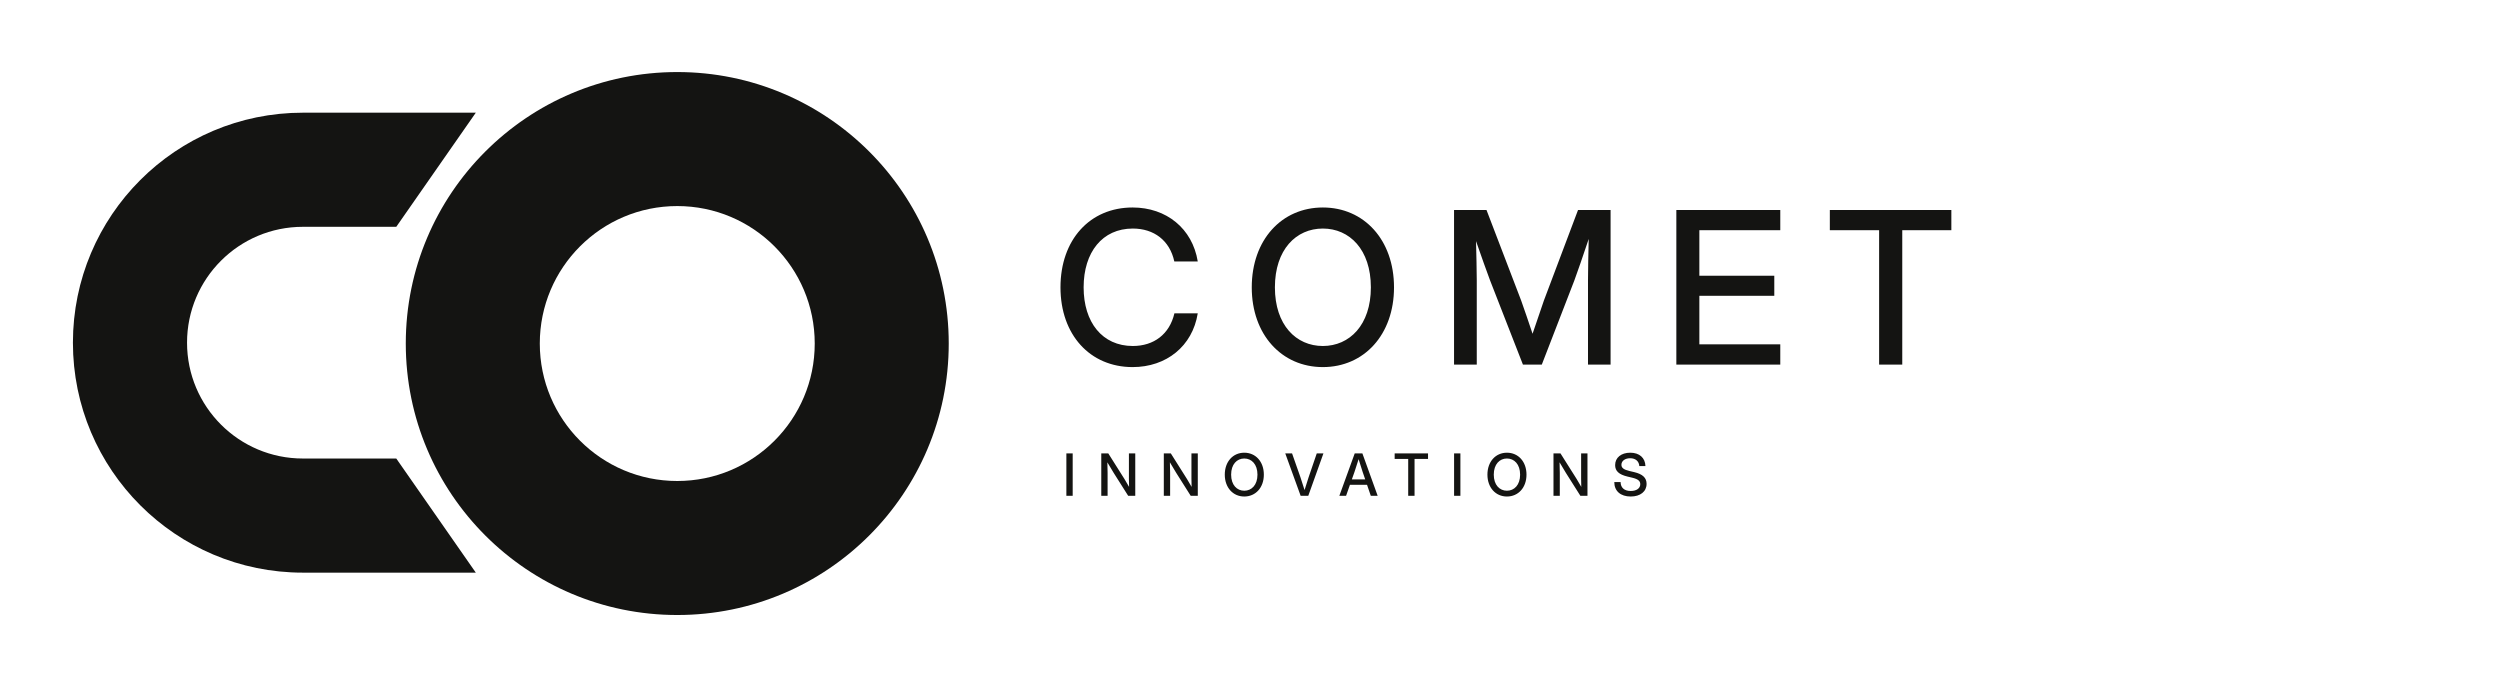
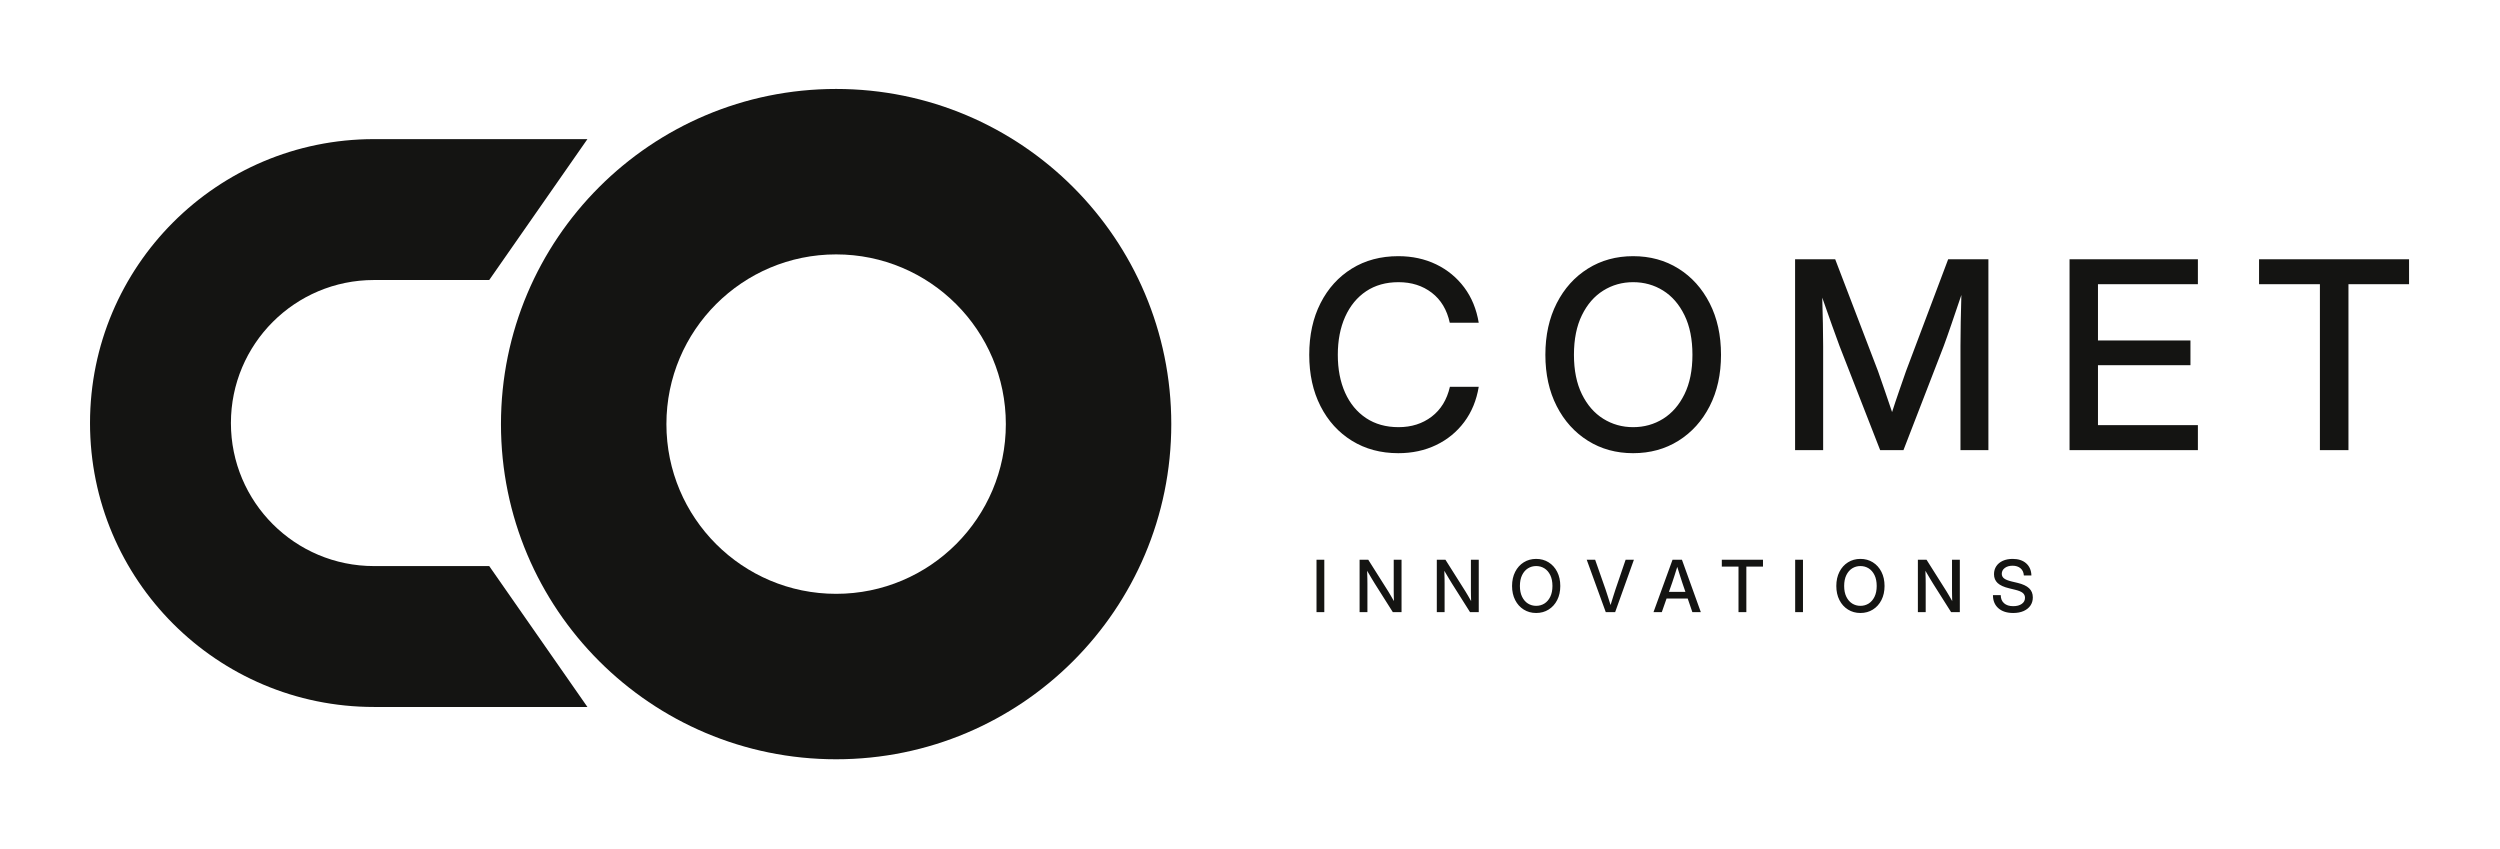
- <svg xmlns="http://www.w3.org/2000/svg" width="1200" height="330" viewBox="0 0 1200 330" role="img" aria-label="Comet Innovations">
+ <svg xmlns="http://www.w3.org/2000/svg" width="972" height="330" viewBox="0 0 972 330" role="img" aria-label="Comet Innovations">
  <g transform="translate(35 35) scale(.83)">
    <path d="M 233 23 L 133 23 A 133 133 0 1 0 133 289 L 233 289 L 187 223 L 133 223 A 67 67 0 1 1 133 89 L 187 89 Z" fill="#141412" />
    <path d="M 349.5 -0.5 A 157.0 157.0 0 1 1 349.5 313.5 A 157.0 157.0 0 1 1 349.5 -0.5 Z M 349.5 77.0 A 79.5 79.5 0 1 0 349.5 236.0 A 79.5 79.5 0 1 0 349.5 77.0 Z" fill="#141412" fill-rule="evenodd" />
  </g>
-   <text x="505" y="175" fill="#141412" font-family="Inter Display, Inter, Arial, sans-serif" font-size="102" font-weight="500" letter-spacing="18">COMET</text>
-   <text x="510" y="238" fill="#141412" font-family="Inter Display, Inter, Arial, sans-serif" font-size="28" font-weight="500" letter-spacing="10">INNOVATIONS</text>
+   <path d="M543.65 176.2Q533.44 176.2 525.62 171.36Q517.8 166.53 513.42 157.92Q509.03 149.3 509.03 137.95Q509.03 126.49 513.42 117.87Q517.8 109.26 525.59 104.43Q533.39 99.6 543.65 99.6Q551.77 99.6 558.37 102.78Q564.96 105.97 569.3 111.77Q573.63 117.58 574.93 125.49H563.67Q562.03 117.92 556.67 113.81Q551.32 109.71 543.75 109.71Q536.43 109.71 531.15 113.24Q525.87 116.78 523 123.15Q520.14 129.53 520.14 137.95Q520.14 146.36 522.98 152.69Q525.82 159.01 531.12 162.55Q536.43 166.08 543.75 166.08Q551.27 166.08 556.62 162Q561.98 157.92 563.72 150.4H574.93Q573.63 158.27 569.3 164.07Q564.96 169.87 558.37 173.03Q551.77 176.2 543.65 176.2ZM634.96 176.2Q625.1 176.2 617.38 171.36Q609.66 166.53 605.25 157.92Q600.84 149.3 600.84 137.95Q600.84 126.54 605.25 117.9Q609.66 109.26 617.38 104.43Q625.1 99.6 634.96 99.6Q644.87 99.6 652.59 104.43Q660.31 109.26 664.72 117.9Q669.13 126.54 669.13 137.95Q669.13 149.3 664.72 157.92Q660.31 166.53 652.59 171.36Q644.87 176.2 634.96 176.2ZM634.96 166.08Q641.39 166.08 646.62 162.82Q651.84 159.56 654.93 153.26Q658.02 146.96 658.02 137.95Q658.02 128.88 654.93 122.56Q651.84 116.23 646.62 112.97Q641.39 109.71 634.96 109.71Q628.59 109.71 623.36 112.97Q618.13 116.23 615.04 122.56Q611.95 128.88 611.95 137.95Q611.95 146.96 615.04 153.26Q618.13 159.56 623.36 162.82Q628.59 166.08 634.96 166.08ZM697.93 175V100.79H713.52L730.16 144.27Q731.15 147.11 732.75 151.72Q734.34 156.32 735.64 160.21Q736.88 156.32 738.48 151.72Q740.07 147.11 741.07 144.27L757.45 100.79H773.09V175H762.23V134.56Q762.23 130.57 762.33 125.27Q762.43 119.97 762.58 114.69Q760.54 120.71 758.72 126.04Q756.9 131.37 755.71 134.56L740.07 175H731L715.22 134.56Q714.07 131.52 712.3 126.52Q710.54 121.51 708.49 115.73Q708.64 120.81 708.74 125.79Q708.84 130.77 708.84 134.56V175ZM804.64 175V100.79H854.54V110.5H815.69V132.37H851.65V141.98H815.69V165.29H854.54V175ZM878.32 110.5V100.79H936.64V110.5H913.08V175H901.98V110.5Z" fill="#141412" />
+   <path d="M514.89 217.63V238H511.86V217.63ZM528.61 238V217.63H531.98L539.76 229.95Q540.11 230.52 540.73 231.57Q541.34 232.63 541.96 233.71Q541.92 232.6 541.9 231.46Q541.88 230.32 541.88 229.76V217.63H544.92V238H541.53L534.57 226.99Q534.15 226.32 533.35 224.99Q532.55 223.66 531.54 221.92Q531.61 223.71 531.63 225Q531.65 226.3 531.65 226.98V238ZM558.63 238V217.63H561.99L569.77 229.95Q570.13 230.52 570.74 231.57Q571.36 232.63 571.97 233.71Q571.93 232.6 571.91 231.46Q571.89 230.32 571.89 229.76V217.63H574.94V238H571.55L564.59 226.99Q564.17 226.32 563.37 224.99Q562.57 223.66 561.55 221.92Q561.62 223.71 561.64 225Q561.66 226.3 561.66 226.98V238ZM597.26 238.33Q594.55 238.33 592.43 237Q590.31 235.68 589.1 233.31Q587.89 230.95 587.89 227.83Q587.89 224.7 589.1 222.33Q590.31 219.95 592.43 218.63Q594.55 217.3 597.26 217.3Q599.98 217.3 602.1 218.63Q604.22 219.95 605.43 222.33Q606.64 224.7 606.64 227.83Q606.64 230.95 605.43 233.31Q604.22 235.68 602.1 237Q599.98 238.33 597.26 238.33ZM597.26 235.55Q599.02 235.55 600.46 234.66Q601.89 233.76 602.74 232.03Q603.59 230.3 603.59 227.83Q603.59 225.34 602.74 223.6Q601.89 221.87 600.46 220.97Q599.02 220.08 597.26 220.08Q595.51 220.08 594.07 220.97Q592.64 221.87 591.79 223.6Q590.94 225.34 590.94 227.83Q590.94 230.3 591.79 232.03Q592.64 233.76 594.07 234.66Q595.51 235.55 597.26 235.55ZM624.32 238 616.92 217.63H620.19L624.22 229.11Q624.59 230.22 625.07 231.72Q625.55 233.23 626.19 235.24Q626.81 233.23 627.28 231.72Q627.75 230.22 628.12 229.11L632.04 217.63H635.26L627.97 238ZM642.88 238 650.28 217.63H653.94L661.28 238H657.99L656.18 232.71H647.96L646.11 238ZM648.88 230.12H655.29L654.06 226.52Q653.65 225.26 653.19 223.82Q652.72 222.39 652.12 220.4Q651.51 222.39 651.04 223.82Q650.58 225.26 650.15 226.52ZM669.44 220.29V217.63H685.45V220.29H678.98V238H675.93V220.29ZM701 217.63V238H697.96V217.63ZM723.33 238.33Q720.62 238.33 718.5 237Q716.38 235.68 715.17 233.31Q713.96 230.95 713.96 227.83Q713.96 224.7 715.17 222.33Q716.38 219.95 718.5 218.63Q720.62 217.3 723.33 217.3Q726.05 217.3 728.17 218.63Q730.29 219.95 731.5 222.33Q732.71 224.7 732.71 227.83Q732.71 230.95 731.5 233.31Q730.29 235.68 728.17 237Q726.05 238.33 723.33 238.33ZM723.33 235.55Q725.09 235.55 726.53 234.66Q727.96 233.76 728.81 232.03Q729.66 230.3 729.66 227.83Q729.66 225.34 728.81 223.6Q727.96 221.87 726.53 220.97Q725.09 220.08 723.33 220.08Q721.58 220.08 720.14 220.97Q718.71 221.87 717.86 223.6Q717.01 225.34 717.01 227.83Q717.01 230.3 717.86 232.03Q718.71 233.76 720.14 234.66Q721.58 235.55 723.33 235.55ZM745.67 238V217.63H749.04L756.82 229.95Q757.17 230.52 757.79 231.57Q758.4 232.63 759.02 233.71Q758.98 232.6 758.96 231.46Q758.94 230.32 758.94 229.76V217.63H761.98V238H758.59L751.63 226.99Q751.21 226.32 750.41 224.99Q749.61 223.66 748.6 221.92Q748.67 223.71 748.69 225Q748.71 226.3 748.71 226.98V238ZM782.74 238.33Q779.08 238.33 776.97 236.48Q774.86 234.62 774.86 231.4H777.89Q777.9 233.41 779.18 234.54Q780.46 235.68 782.74 235.68Q784.82 235.68 786.07 234.79Q787.32 233.91 787.32 232.42Q787.32 231.25 786.43 230.51Q785.53 229.78 783.41 229.28L781.19 228.74Q778.1 228.01 776.68 226.69Q775.27 225.37 775.27 223.25Q775.27 221.46 776.17 220.12Q777.07 218.78 778.7 218.04Q780.34 217.3 782.53 217.3Q785.82 217.3 787.77 219.02Q789.72 220.75 789.81 223.73H786.87Q786.76 221.96 785.59 220.96Q784.41 219.95 782.48 219.95Q780.64 219.95 779.46 220.83Q778.29 221.72 778.29 223.1Q778.29 224.21 779.19 224.9Q780.09 225.59 782.18 226.09L784.38 226.61Q787.45 227.34 788.9 228.7Q790.36 230.07 790.36 232.26Q790.36 234.09 789.42 235.46Q788.47 236.82 786.76 237.58Q785.05 238.33 782.74 238.33Z" fill="#141412" />
</svg>
